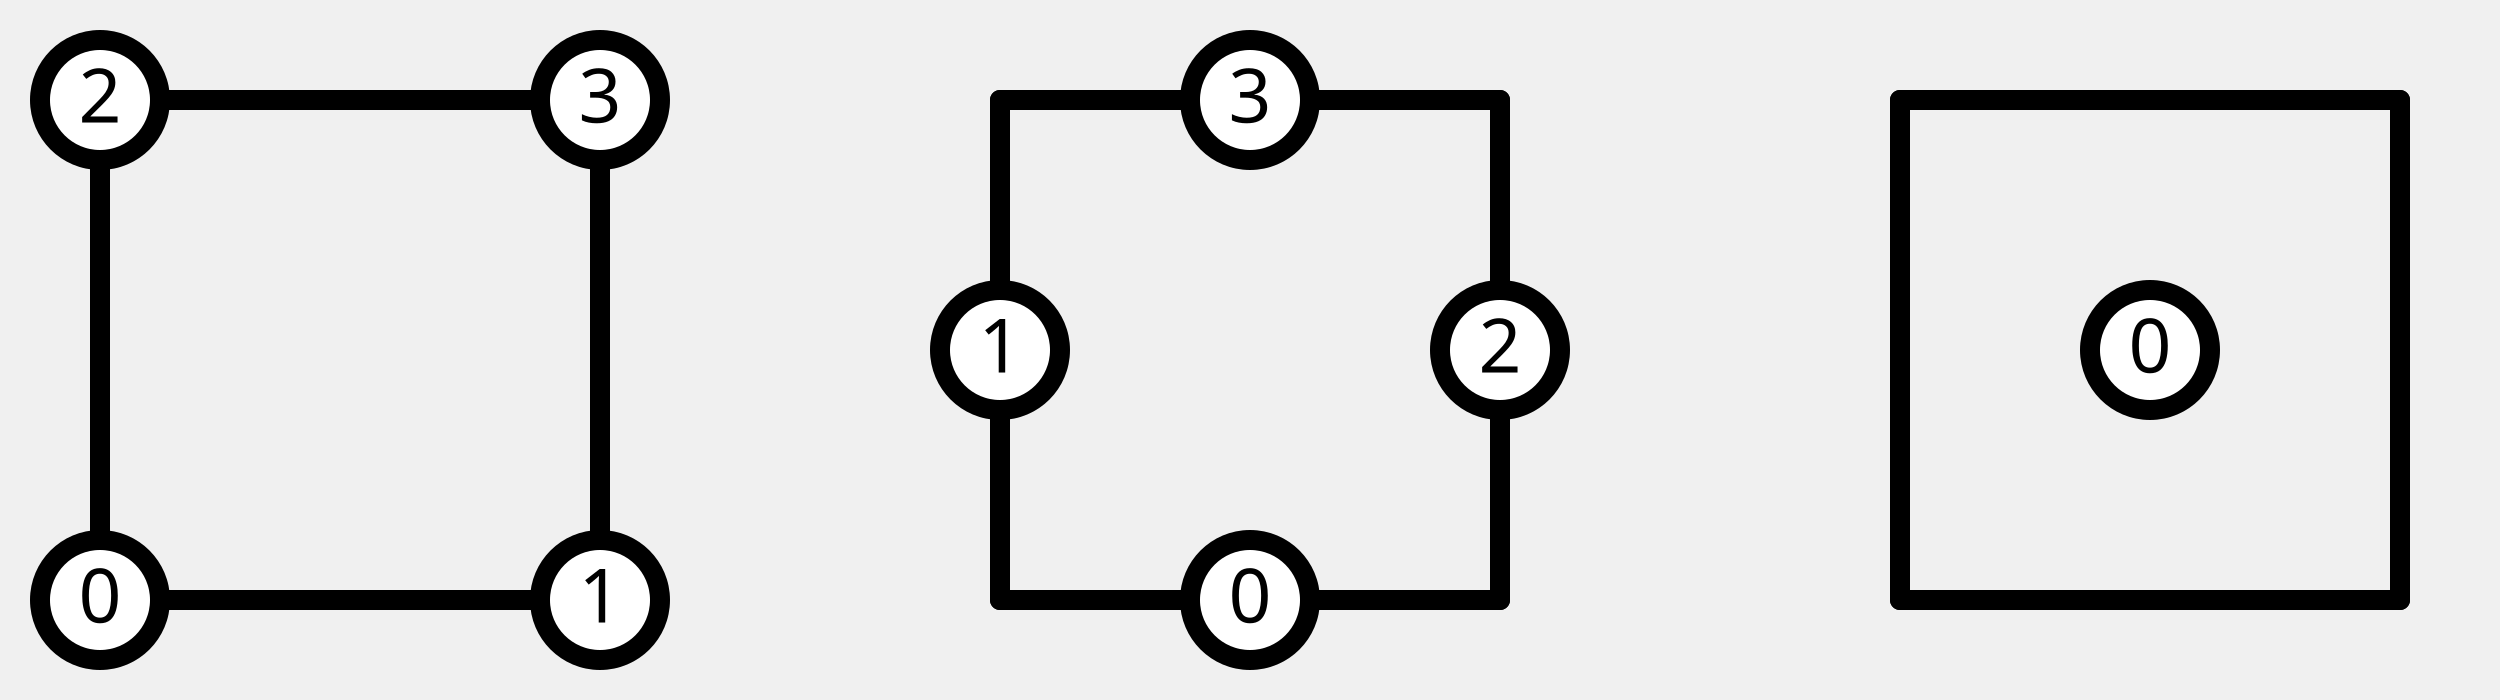
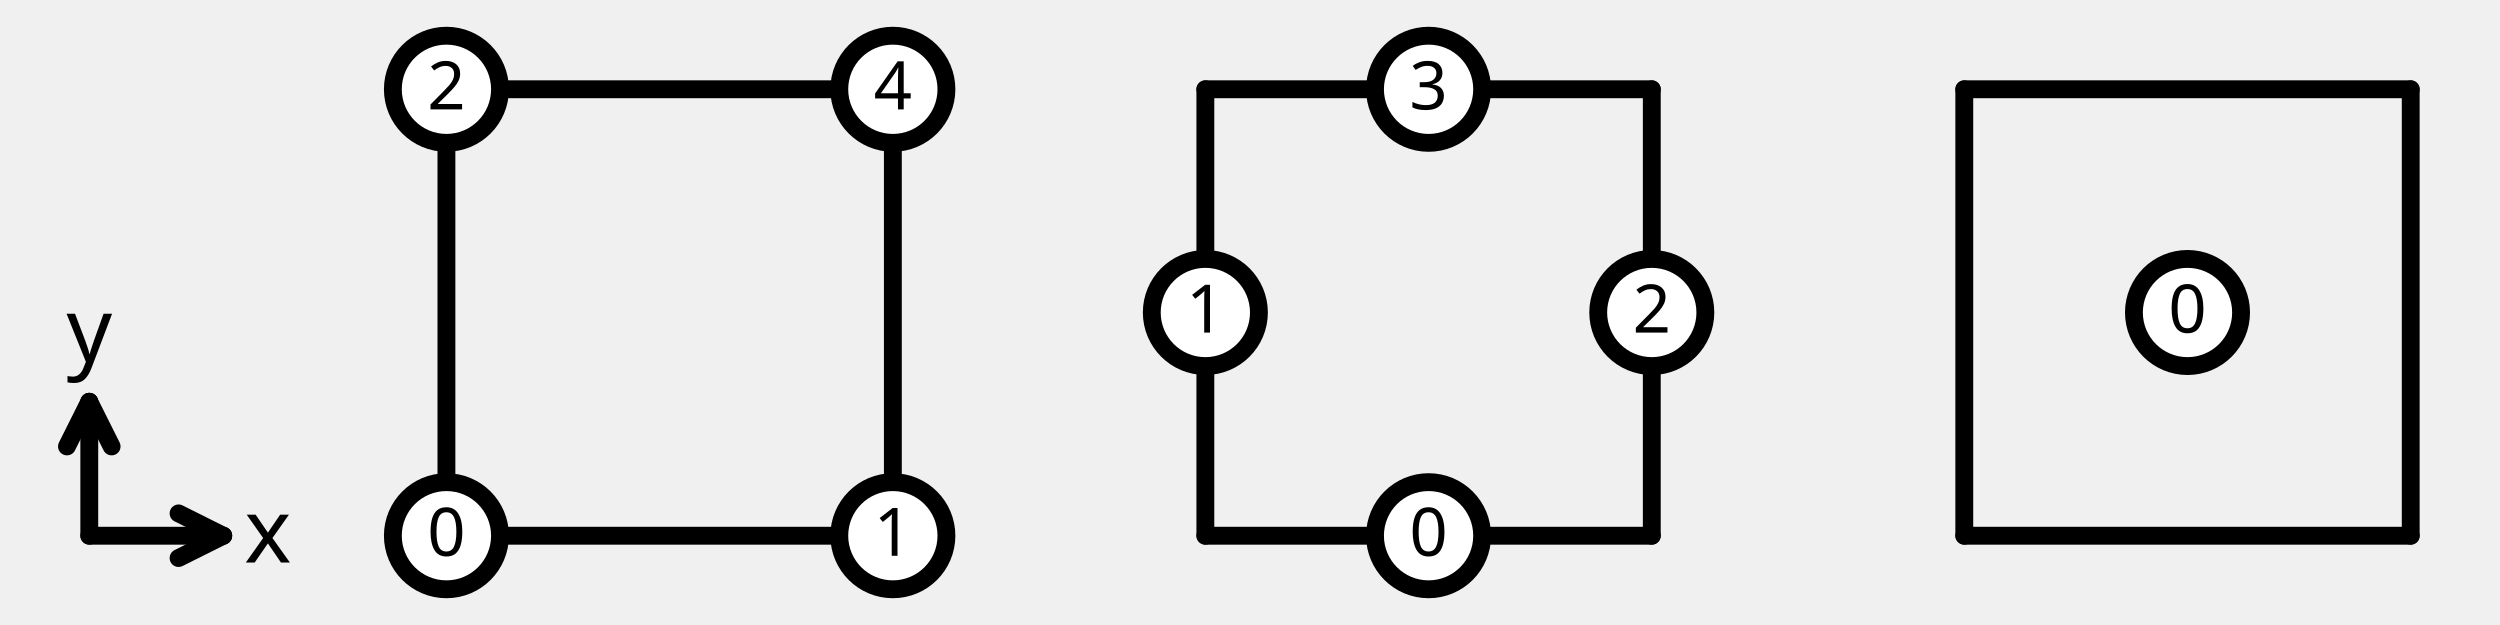
- <svg width="500" height="140">
+ <svg width="560" height="140">
  <style type="text/css">
  text { text-anchor:middle; font-size:15px; font-family: "Lato Bold" }
  line { stroke-width: 4px; stroke-linecap: round; stroke: #000000 }
  circle { fill: #FFFFFF; stroke: #000000; stroke-width:4px}
</style>
-   <line x1="20" y1="120" x2="120" y2="120" />
-   <line x1="120" y1="120" x2="120" y2="20" />
-   <line x1="120" y1="20" x2="20" y2="20" />
-   <line x1="20" y1="20" x2="20" y2="120" />
-   <circle cx="20" cy="120" r="12px" />
-   <text x="20" y="120" fill="#000000" dy=".3em">0</text>
-   <circle cx="120" cy="120" r="12px" />
-   <text x="120" y="120" fill="#000000" dy=".3em">1</text>
-   <circle cx="20" cy="20" r="12px" />
-   <text x="20" y="20" fill="#000000" dy=".3em">2</text>
-   <circle cx="120" cy="20" r="12px" />
-   <text x="120" y="20" fill="#000000" dy=".3em">3</text>
-   <line x1="200" y1="120" x2="300" y2="120" />
-   <line x1="300" y1="120" x2="300" y2="20" />
-   <line x1="300" y1="20" x2="200" y2="20" />
-   <line x1="200" y1="20" x2="200" y2="120" />
-   <circle cx="250" cy="120" r="12px" />
-   <text x="250" y="120" fill="#000000" dy=".3em">0</text>
-   <circle cx="200" cy="70" r="12px" />
-   <text x="200" y="70" fill="#000000" dy=".3em">1</text>
-   <circle cx="300" cy="70" r="12px" />
-   <text x="300" y="70" fill="#000000" dy=".3em">2</text>
-   <circle cx="250" cy="20" r="12px" />
-   <text x="250" y="20" fill="#000000" dy=".3em">3</text>
-   <line x1="380" y1="120" x2="480" y2="120" />
-   <line x1="480" y1="120" x2="480" y2="20" />
-   <line x1="480" y1="20" x2="380" y2="20" />
-   <line x1="380" y1="20" x2="380" y2="120" />
-   <circle cx="430" cy="70" r="12px" />
-   <text x="430" y="70" fill="#000000" dy=".3em">0</text>
+   <line x1="20" y1="120" x2="20" y2="90" />
+   <line x1="15" y1="100" x2="20" y2="90" />
+   <line x1="25" y1="100" x2="20" y2="90" />
+   <line x1="20" y1="120" x2="50" y2="120" />
+   <line x1="40" y1="115" x2="50" y2="120" />
+   <line x1="40" y1="125" x2="50" y2="120" />
+   <text x="60" y="120" fill="#000000" dy=".3em" style="font-family:&quot;Libertinus Serif Semibold Italic&quot;;font-size:20px">x</text>
+   <text x="20" y="75" fill="#000000" dy=".3em" style="font-family:&quot;Libertinus Serif Semibold Italic&quot;;font-size:20px">y</text>
+   <line x1="100" y1="120" x2="200" y2="120" />
+   <line x1="200" y1="120" x2="200" y2="20" />
+   <line x1="200" y1="20" x2="100" y2="20" />
+   <line x1="100" y1="20" x2="100" y2="120" />
+   <circle cx="100" cy="120" r="12px" />
+   <text x="100" y="120" fill="#000000" dy=".3em">0</text>
+   <circle cx="200" cy="120" r="12px" />
+   <text x="200" y="120" fill="#000000" dy=".3em">1</text>
+   <circle cx="100" cy="20" r="12px" />
+   <text x="100" y="20" fill="#000000" dy=".3em">2</text>
+   <circle cx="200" cy="20" r="12px" />
+   <text x="200" y="20" fill="#000000" dy=".3em">4</text>
+   <line x1="270" y1="120" x2="370" y2="120" />
+   <line x1="370" y1="120" x2="370" y2="20" />
+   <line x1="370" y1="20" x2="270" y2="20" />
+   <line x1="270" y1="20" x2="270" y2="120" />
+   <circle cx="320" cy="120" r="12px" />
+   <text x="320" y="120" fill="#000000" dy=".3em">0</text>
+   <circle cx="270" cy="70" r="12px" />
+   <text x="270" y="70" fill="#000000" dy=".3em">1</text>
+   <circle cx="370" cy="70" r="12px" />
+   <text x="370" y="70" fill="#000000" dy=".3em">2</text>
+   <circle cx="320" cy="20" r="12px" />
+   <text x="320" y="20" fill="#000000" dy=".3em">3</text>
+   <line x1="440" y1="120" x2="540" y2="120" />
+   <line x1="540" y1="120" x2="540" y2="20" />
+   <line x1="540" y1="20" x2="440" y2="20" />
+   <line x1="440" y1="20" x2="440" y2="120" />
+   <circle cx="490" cy="70" r="12px" />
+   <text x="490" y="70" fill="#000000" dy=".3em">0</text>
</svg>
